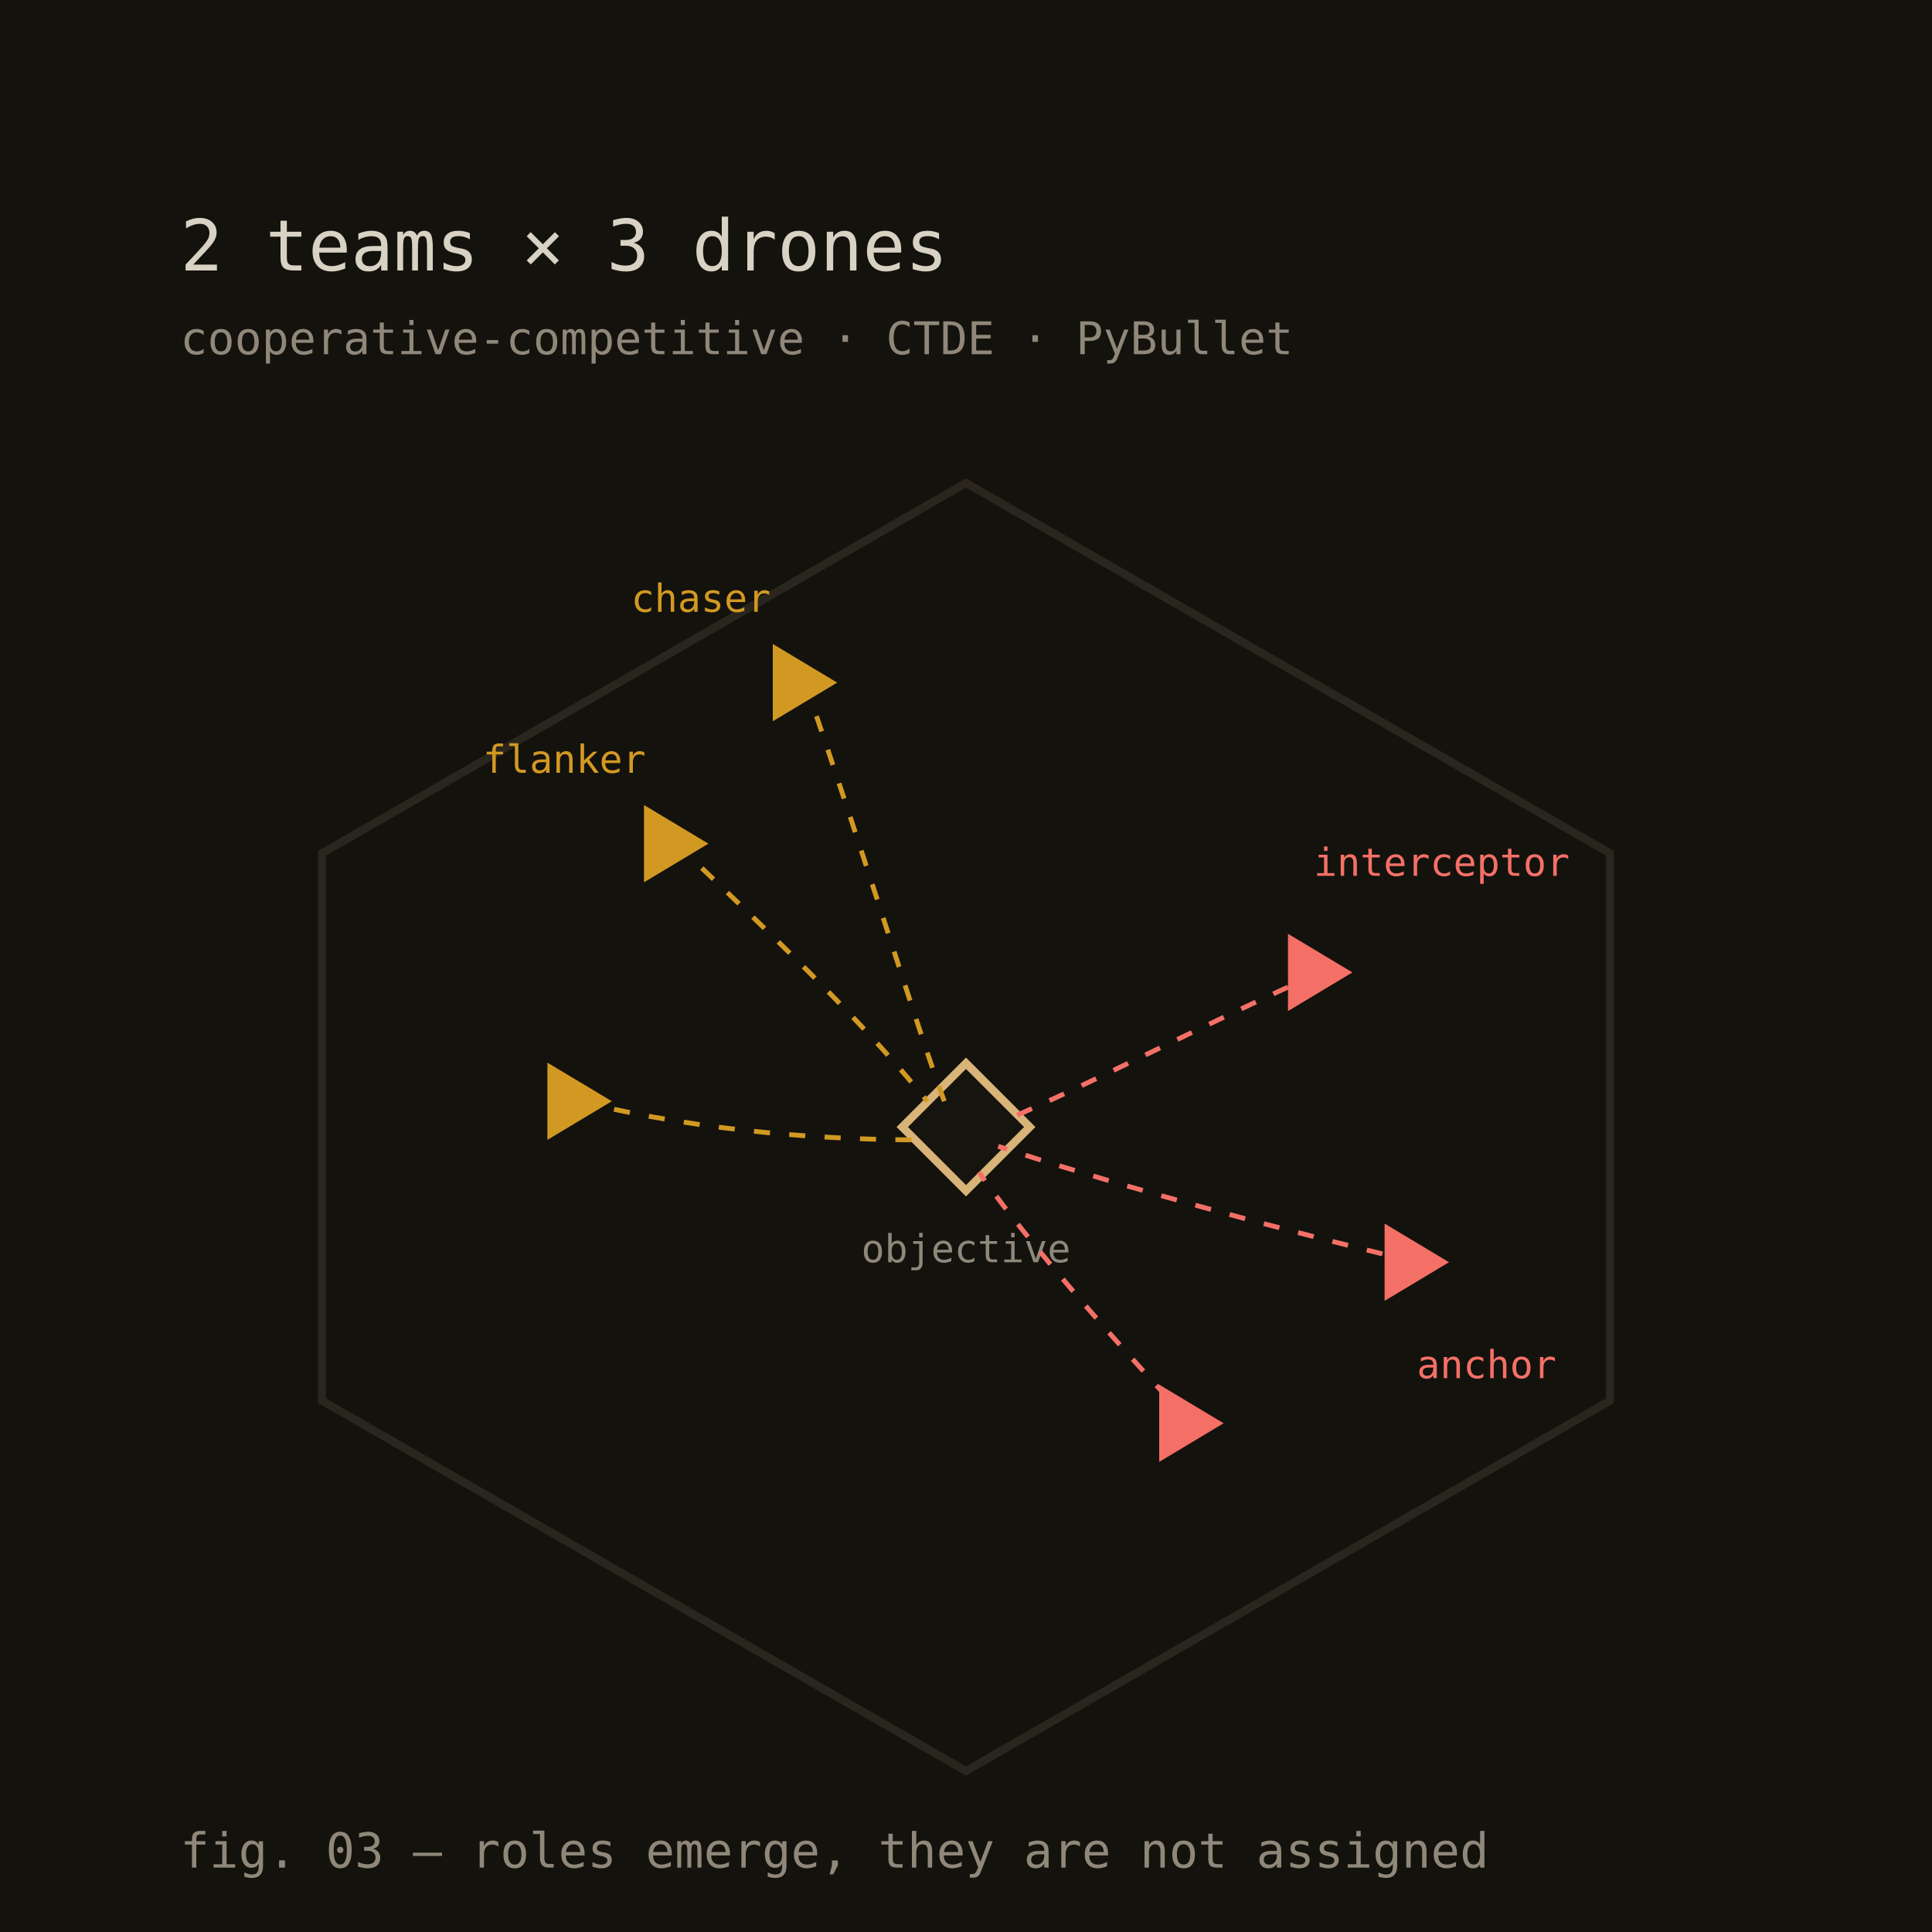
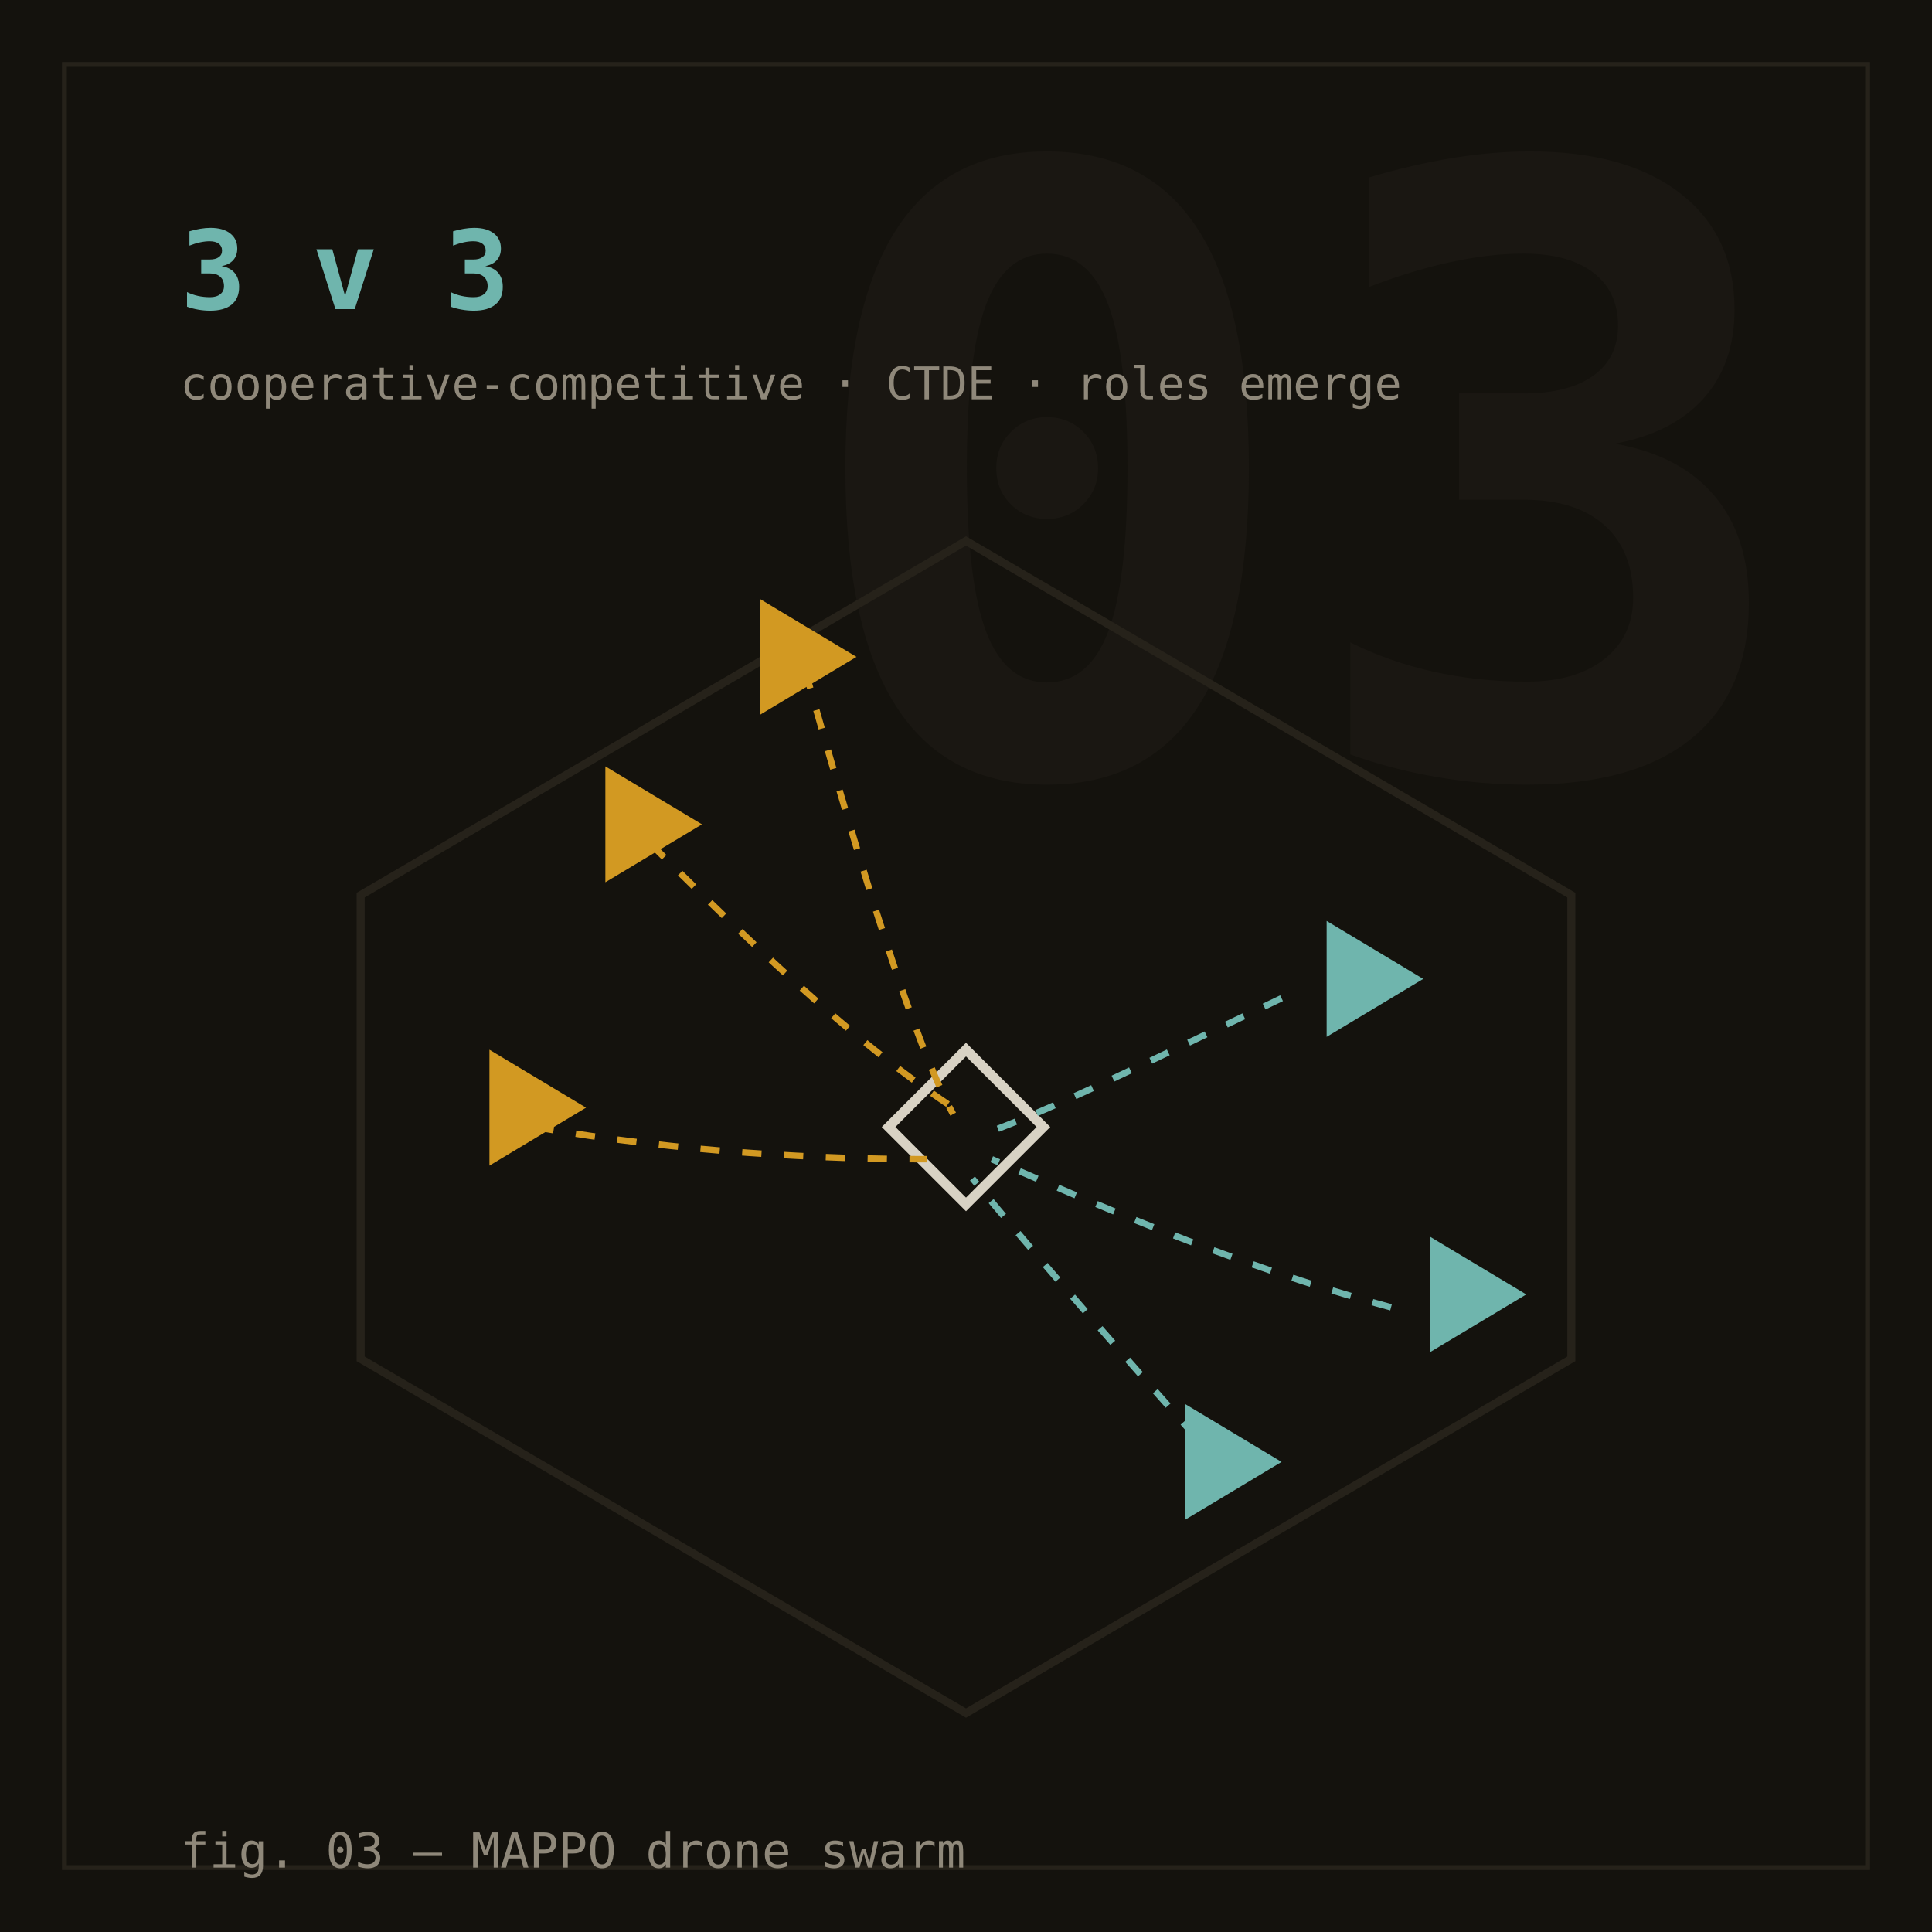
- <svg xmlns="http://www.w3.org/2000/svg" viewBox="0 0 600 600" role="img" aria-label="Two drone teams converging on a shared objective inside a hexagonal arena">
+ <svg xmlns="http://www.w3.org/2000/svg" viewBox="0 0 600 600" role="img" aria-label="Drone swarm arena poster in muted teal">
  <rect width="600" height="600" fill="#14120D" />
-   <text x="56" y="84" font-family="ui-monospace, monospace" font-size="22" fill="#D8D2C4">2 teams × 3 drones</text>
-   <text x="56" y="110" font-family="ui-monospace, monospace" font-size="14" fill="#8F887A">cooperative-competitive · CTDE · PyBullet</text>
-   <polygon points="300,150 500,265 500,435 300,550 100,435 100,265" fill="none" stroke="#2A261E" stroke-width="2.5" />
-   <rect x="286" y="336" width="28" height="28" transform="rotate(45 300 350)" fill="#16140F" stroke="#D8B478" stroke-width="2.5" />
-   <text x="300" y="392" text-anchor="middle" font-family="ui-monospace, monospace" font-size="12" fill="#8F887A">objective</text>
+   <rect x="20" y="20" width="560" height="560" fill="none" stroke="#26221A" stroke-width="1.5" />
+   <text x="560" y="240" text-anchor="end" font-family="ui-monospace, monospace" font-size="260" font-weight="bold" fill="#1A1712">03</text>
+   <polygon points="300,168 488,278 488,422 300,532 112,422 112,278" fill="none" stroke="#26221A" stroke-width="2.5" />
+   <rect x="283" y="333" width="34" height="34" transform="rotate(45 300 350)" fill="#14120D" stroke="#D8D2C4" stroke-width="3" />
  <g fill="#D29922">
-     <polygon points="200,250 220,262 200,274 200,250" />
-     <polygon points="240,200 260,212 240,224 240,200" />
-     <polygon points="170,330 190,342 170,354 170,330" />
+     <polygon points="188,238 218,256 188,274" />
+     <polygon points="236,186 266,204 236,222" />
+     <polygon points="152,326 182,344 152,362" />
  </g>
-   <g fill="#F47067">
-     <polygon points="400,290 420,302 400,314 400,290" />
-     <polygon points="430,380 450,392 430,404 430,380" />
-     <polygon points="360,430 380,442 360,454 360,430" />
+   <g fill="#6FB5AD">
+     <polygon points="412,286 442,304 412,322" />
+     <polygon points="444,384 474,402 444,420" />
+     <polygon points="368,436 398,454 368,472" />
  </g>
-   <path d="M 210 262 C 250 300 270 320 288 342" fill="none" stroke="#D29922" stroke-width="1.5" stroke-dasharray="5 6" />
-   <path d="M 250 212 C 270 270 285 320 294 344" fill="none" stroke="#D29922" stroke-width="1.5" stroke-dasharray="5 6" />
-   <path d="M 180 342 C 220 352 260 354 286 354" fill="none" stroke="#D29922" stroke-width="1.5" stroke-dasharray="5 6" />
-   <path d="M 410 302 C 370 320 340 336 312 348" fill="none" stroke="#F47067" stroke-width="1.5" stroke-dasharray="5 6" />
-   <path d="M 440 392 C 390 380 340 366 310 356" fill="none" stroke="#F47067" stroke-width="1.5" stroke-dasharray="5 6" />
-   <path d="M 370 442 C 340 410 315 380 304 364" fill="none" stroke="#F47067" stroke-width="1.5" stroke-dasharray="5 6" />
-   <text x="150" y="240" font-family="ui-monospace, monospace" font-size="12" fill="#D29922">flanker</text>
-   <text x="196" y="190" font-family="ui-monospace, monospace" font-size="12" fill="#D29922">chaser</text>
-   <text x="408" y="272" font-family="ui-monospace, monospace" font-size="12" fill="#F47067">interceptor</text>
-   <text x="440" y="428" font-family="ui-monospace, monospace" font-size="12" fill="#F47067">anchor</text>
-   <text x="56" y="580" font-family="ui-monospace, monospace" font-size="15" fill="#8F887A">fig. 03 — roles emerge, they are not assigned</text>
+   <path d="M 202 262 C 250 310 275 330 296 344" fill="none" stroke="#D29922" stroke-width="2" stroke-dasharray="6 7" />
+   <path d="M 250 208 C 268 272 284 324 296 346" fill="none" stroke="#D29922" stroke-width="2" stroke-dasharray="6 7" />
+   <path d="M 166 350 C 212 358 256 360 288 360" fill="none" stroke="#D29922" stroke-width="2" stroke-dasharray="6 7" />
+   <path d="M 398 310 C 356 330 328 344 306 352" fill="none" stroke="#6FB5AD" stroke-width="2" stroke-dasharray="6 7" />
+   <path d="M 432 406 C 380 392 336 372 308 360" fill="none" stroke="#6FB5AD" stroke-width="2" stroke-dasharray="6 7" />
+   <path d="M 380 456 C 348 420 320 388 302 366" fill="none" stroke="#6FB5AD" stroke-width="2" stroke-dasharray="6 7" />
+   <text x="56" y="96" font-family="ui-monospace, monospace" font-size="34" font-weight="bold" fill="#6FB5AD">3 v 3</text>
+   <text x="56" y="124" font-family="ui-monospace, monospace" font-size="14" fill="#8F887A">cooperative-competitive · CTDE · roles emerge</text>
+   <text x="56" y="580" font-family="ui-monospace, monospace" font-size="15" fill="#8F887A">fig. 03 — MAPPO drone swarm</text>
</svg>
